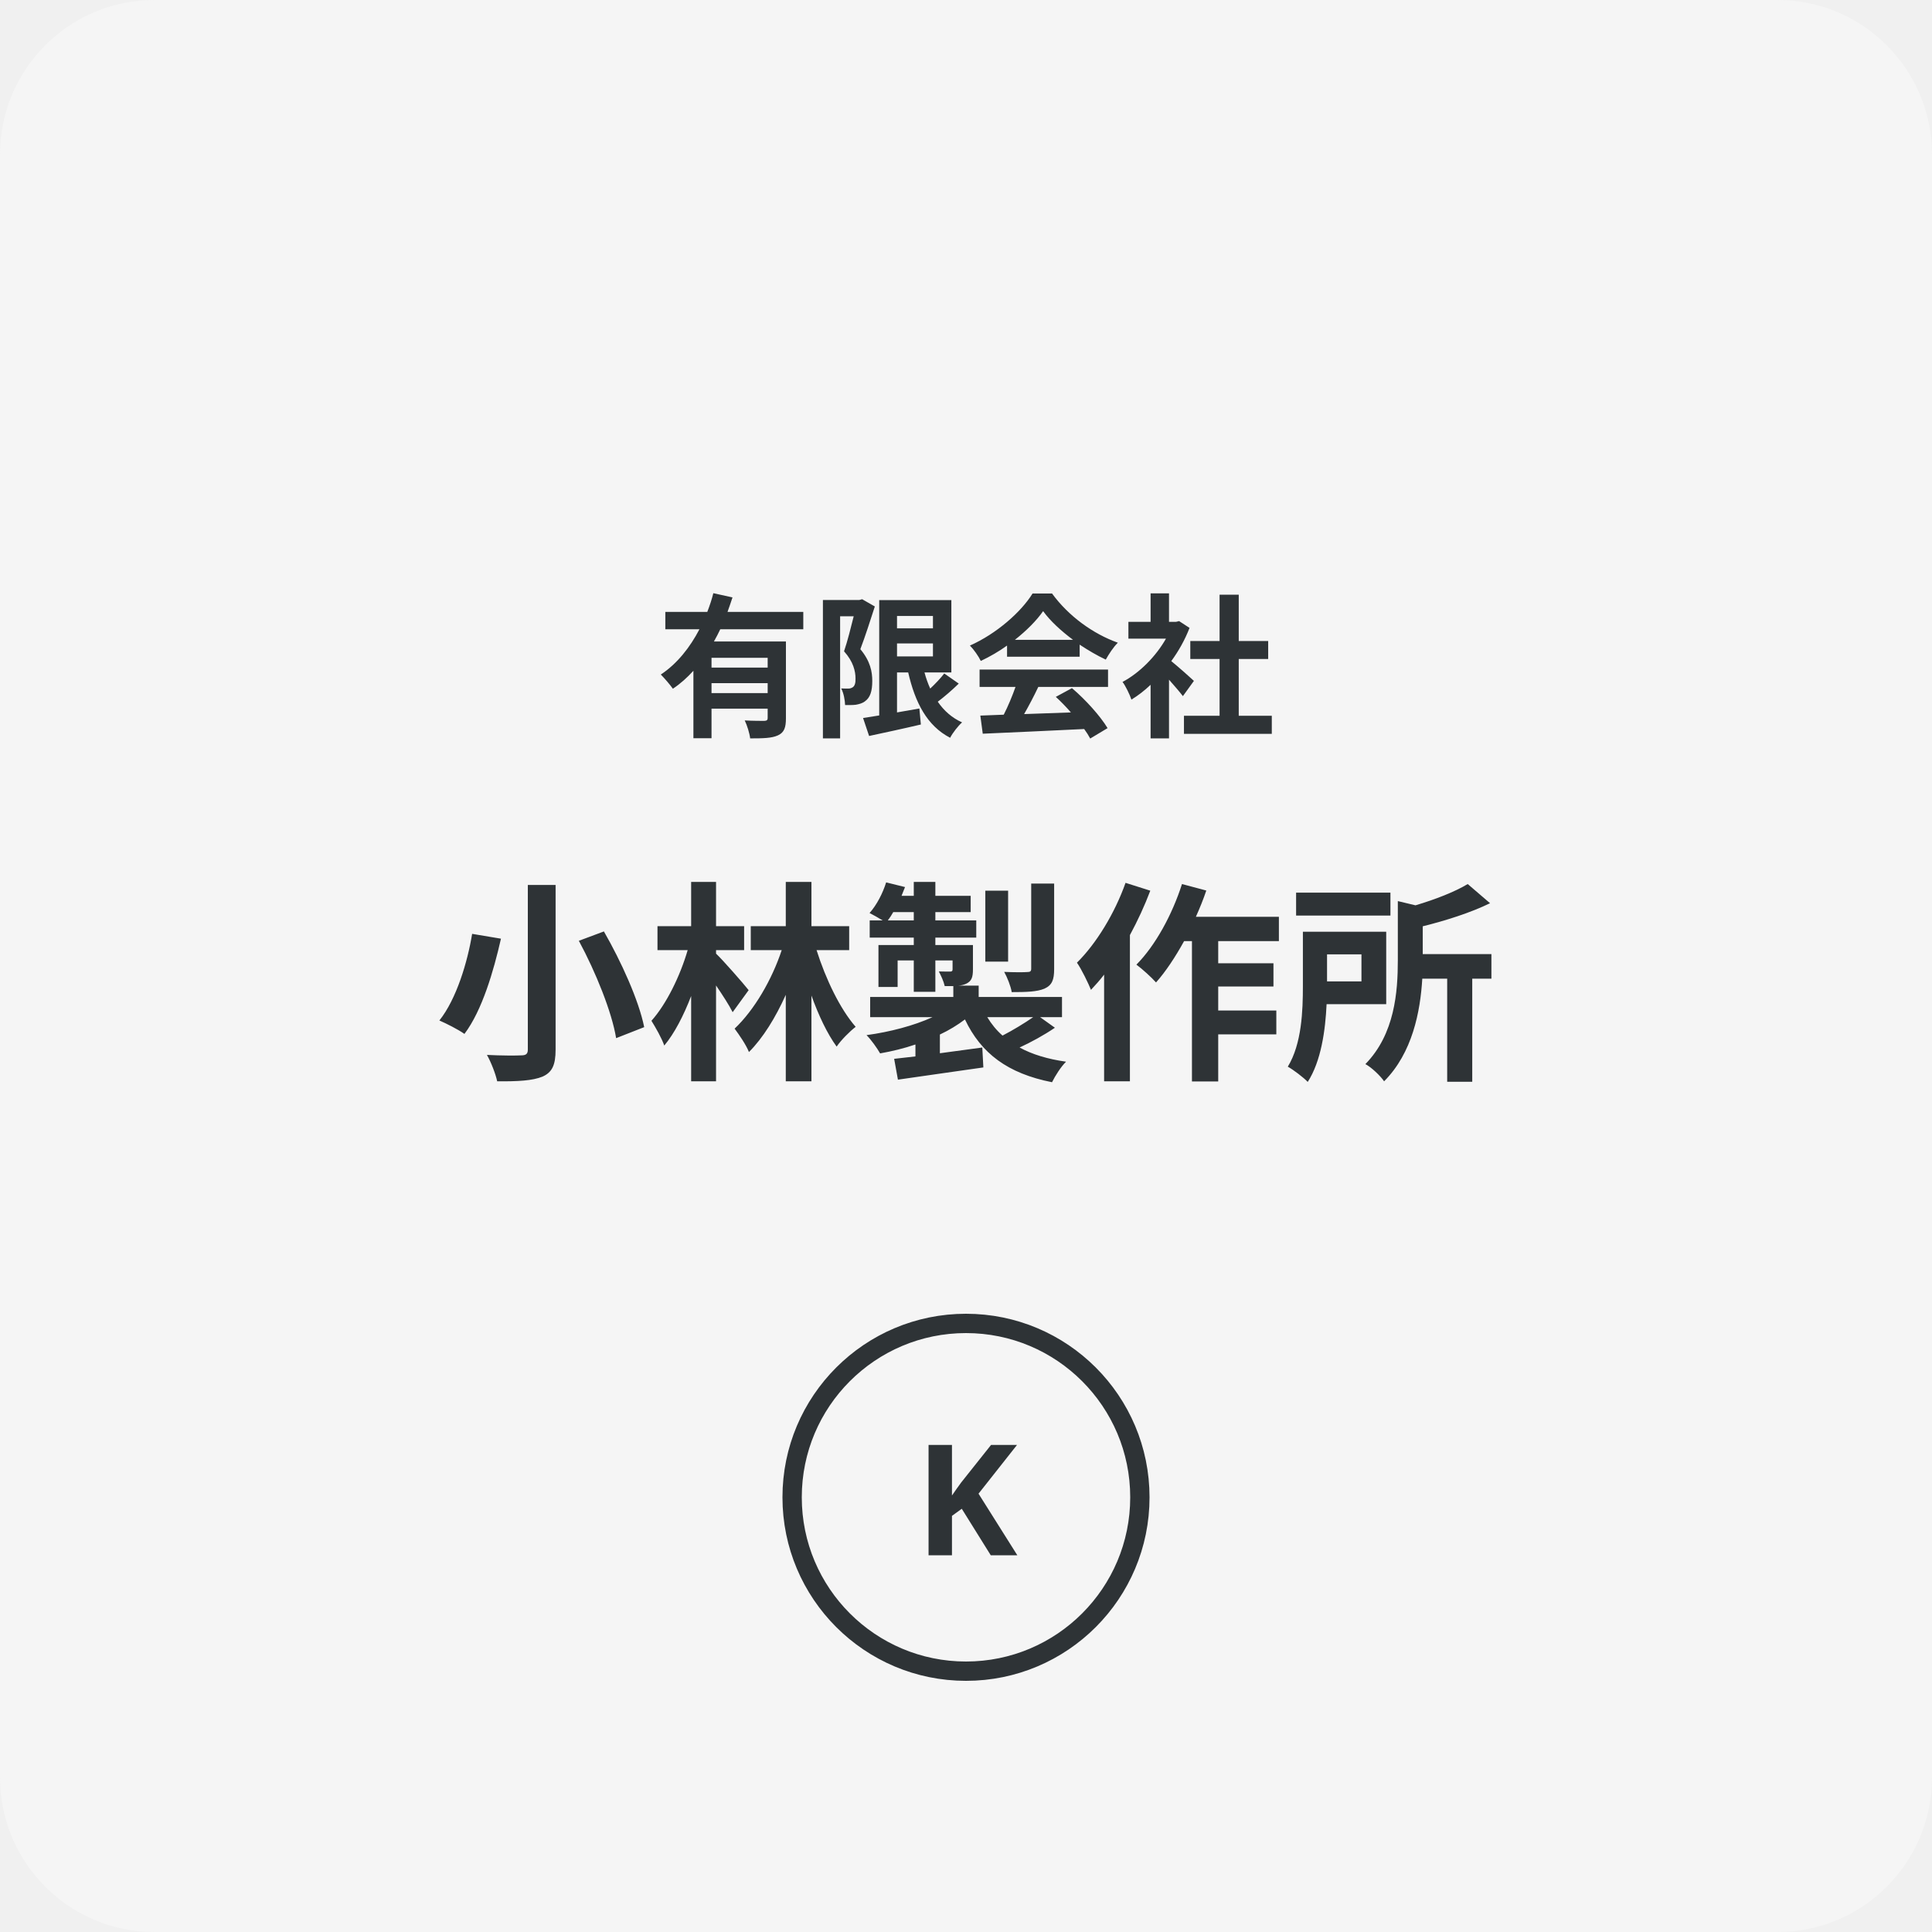
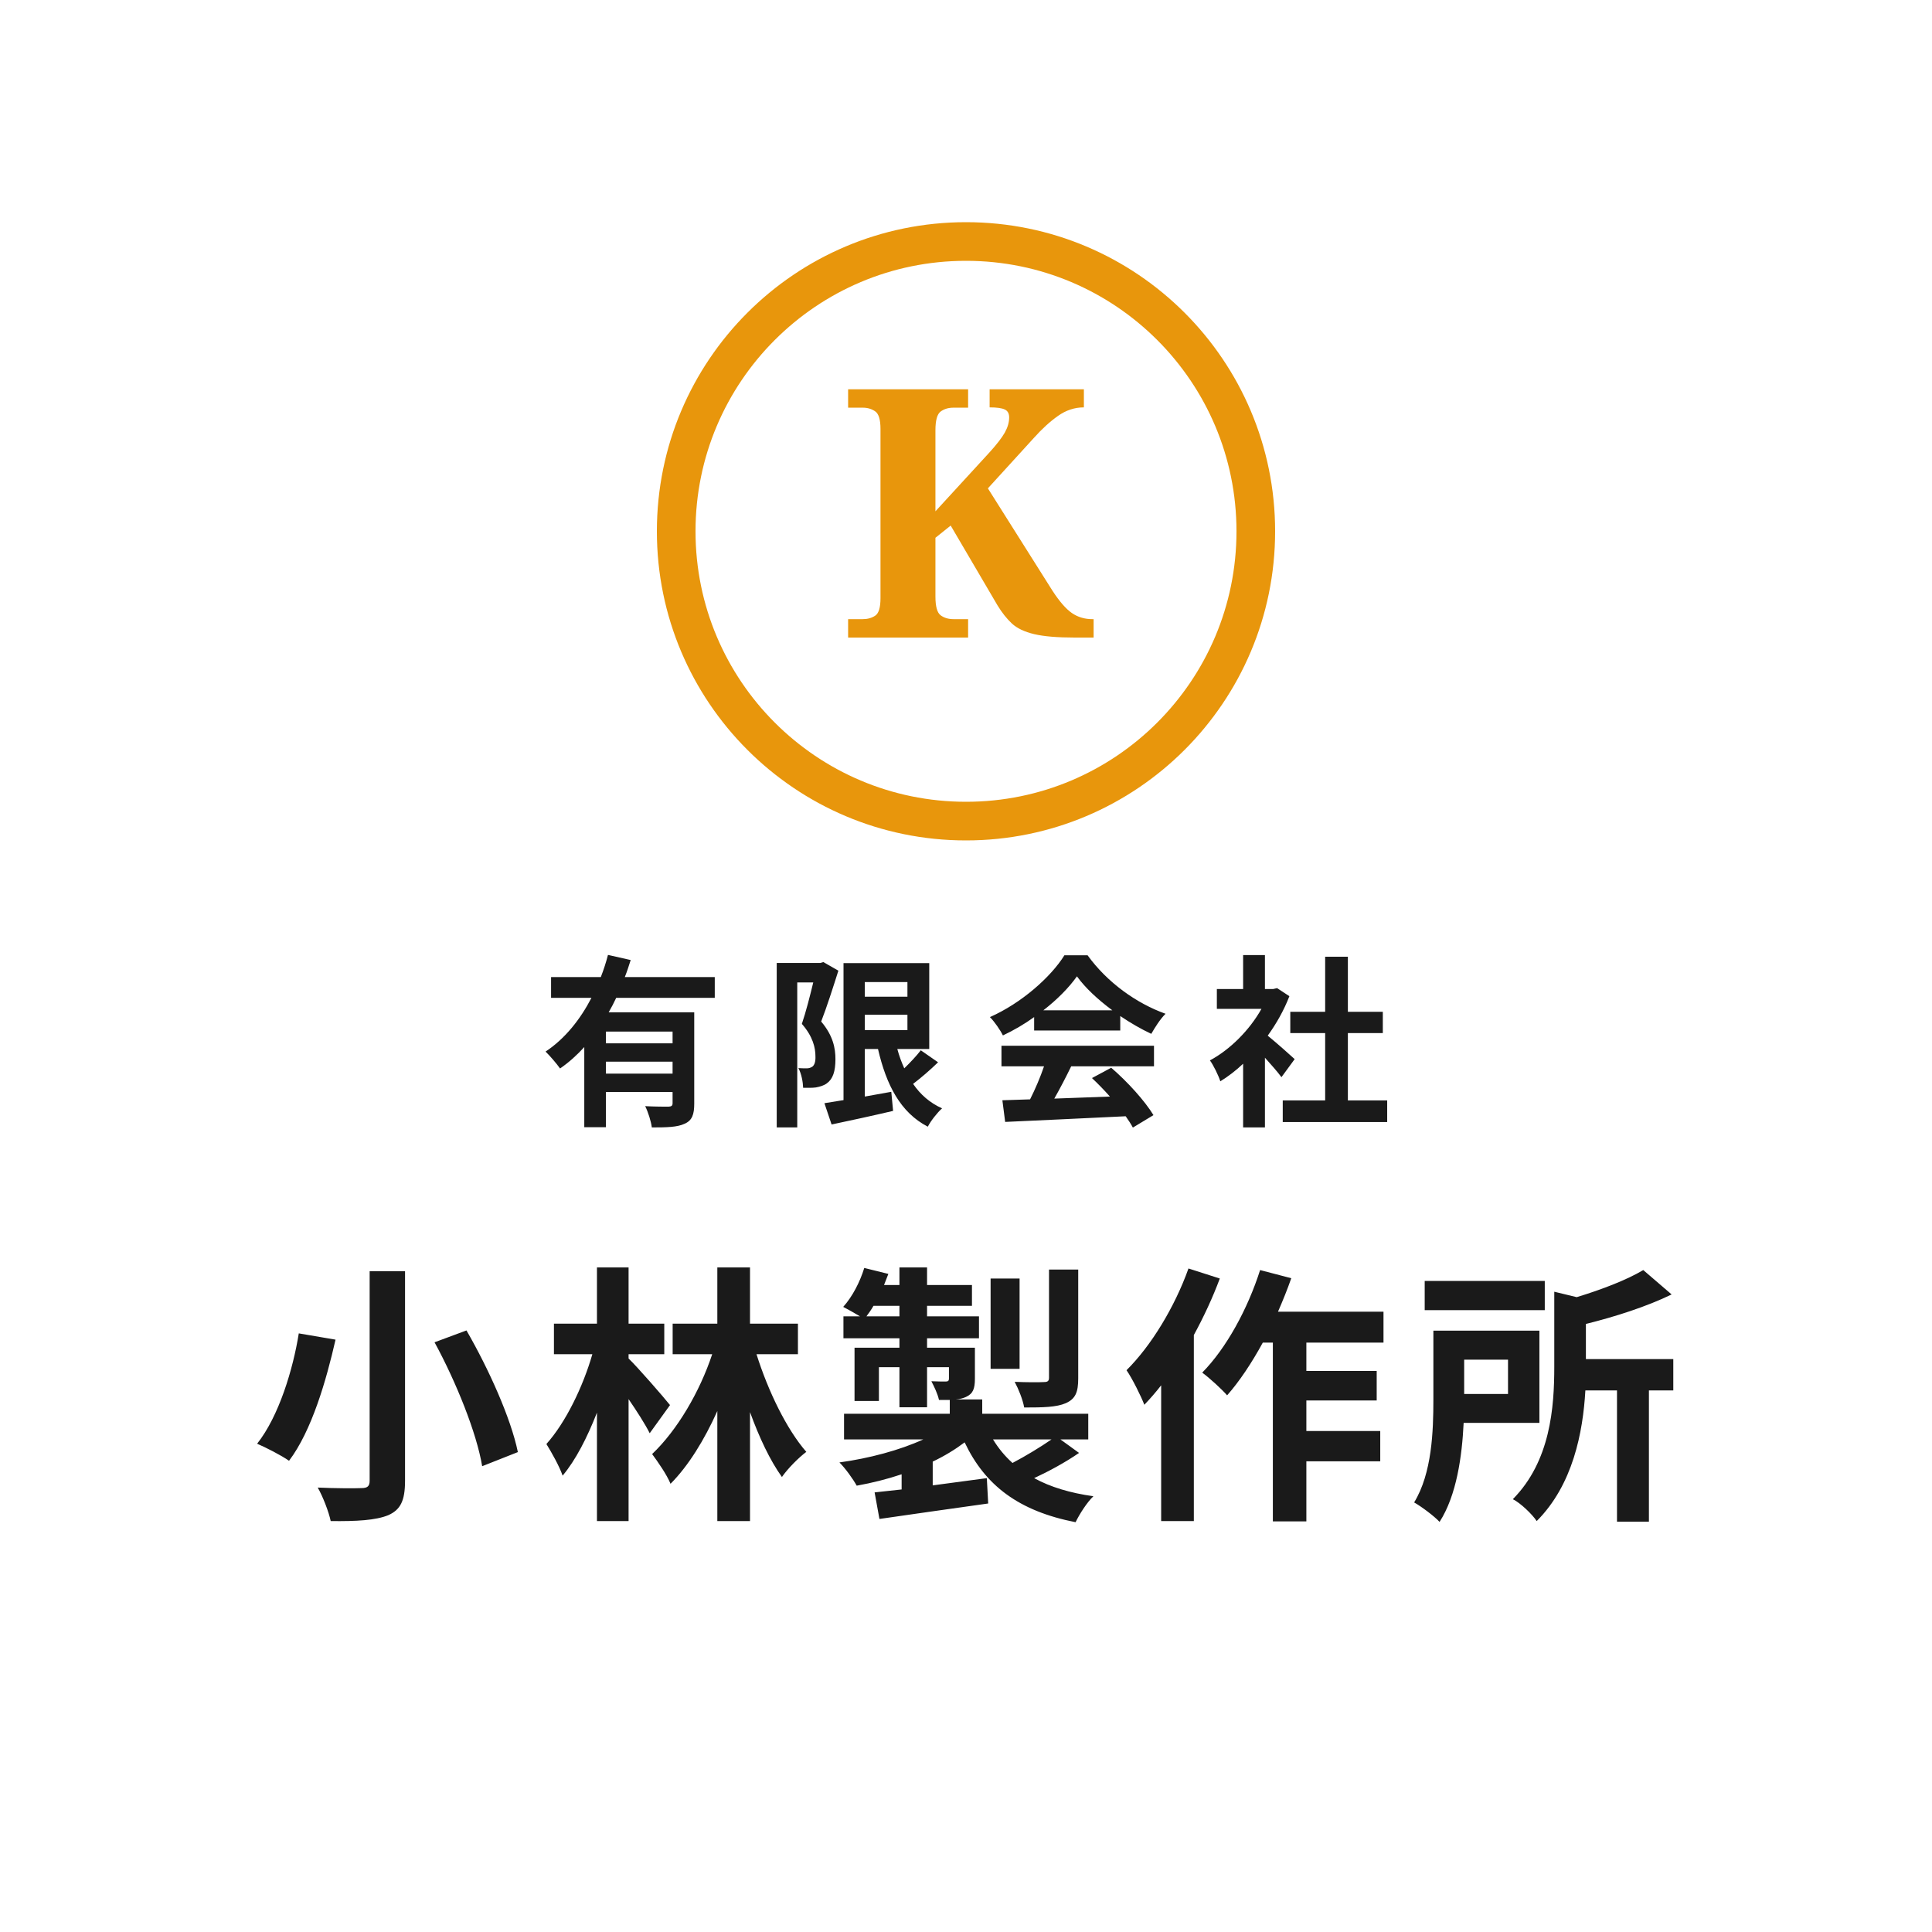
- <svg xmlns="http://www.w3.org/2000/svg" width="200" height="200" viewBox="0 0 200 200">
-   <rect width="200" height="200" rx="16" fill="#f5f5f5" />
-   <text x="100" y="75" text-anchor="middle" fill="#2e3336" font-family="sans-serif" font-weight="bold" font-size="16">有限会社</text>
-   <text x="100" y="110" text-anchor="middle" fill="#2e3336" font-family="sans-serif" font-weight="bold" font-size="22">小林製作所</text>
-   <circle cx="100" cy="155" r="18" fill="none" stroke="#2e3336" stroke-width="2" />
-   <text x="100" y="161" text-anchor="middle" fill="#2e3336" font-family="sans-serif" font-weight="bold" font-size="16">K</text>
+ <svg xmlns="http://www.w3.org/2000/svg" width="400" height="400" viewBox="0 0 400 400">
+   <rect width="400" height="400" fill="#ffffff" />
+   <circle cx="200" cy="110" r="60" fill="none" stroke="#e8960c" stroke-width="8" />
+   <text x="200" y="132" text-anchor="middle" fill="#e8960c" font-family="serif" font-weight="bold" font-size="72">K</text>
+   <text x="200" y="230" text-anchor="middle" fill="#1a1a1a" font-family="'Yu Mincho', 'Hiragino Mincho ProN', serif" font-weight="bold" font-size="38" letter-spacing="8">有限会社</text>
+   <text x="200" y="310" text-anchor="middle" fill="#1a1a1a" font-family="'Yu Mincho', 'Hiragino Mincho ProN', serif" font-weight="900" font-size="56" letter-spacing="4">小林製作所</text>
</svg>
